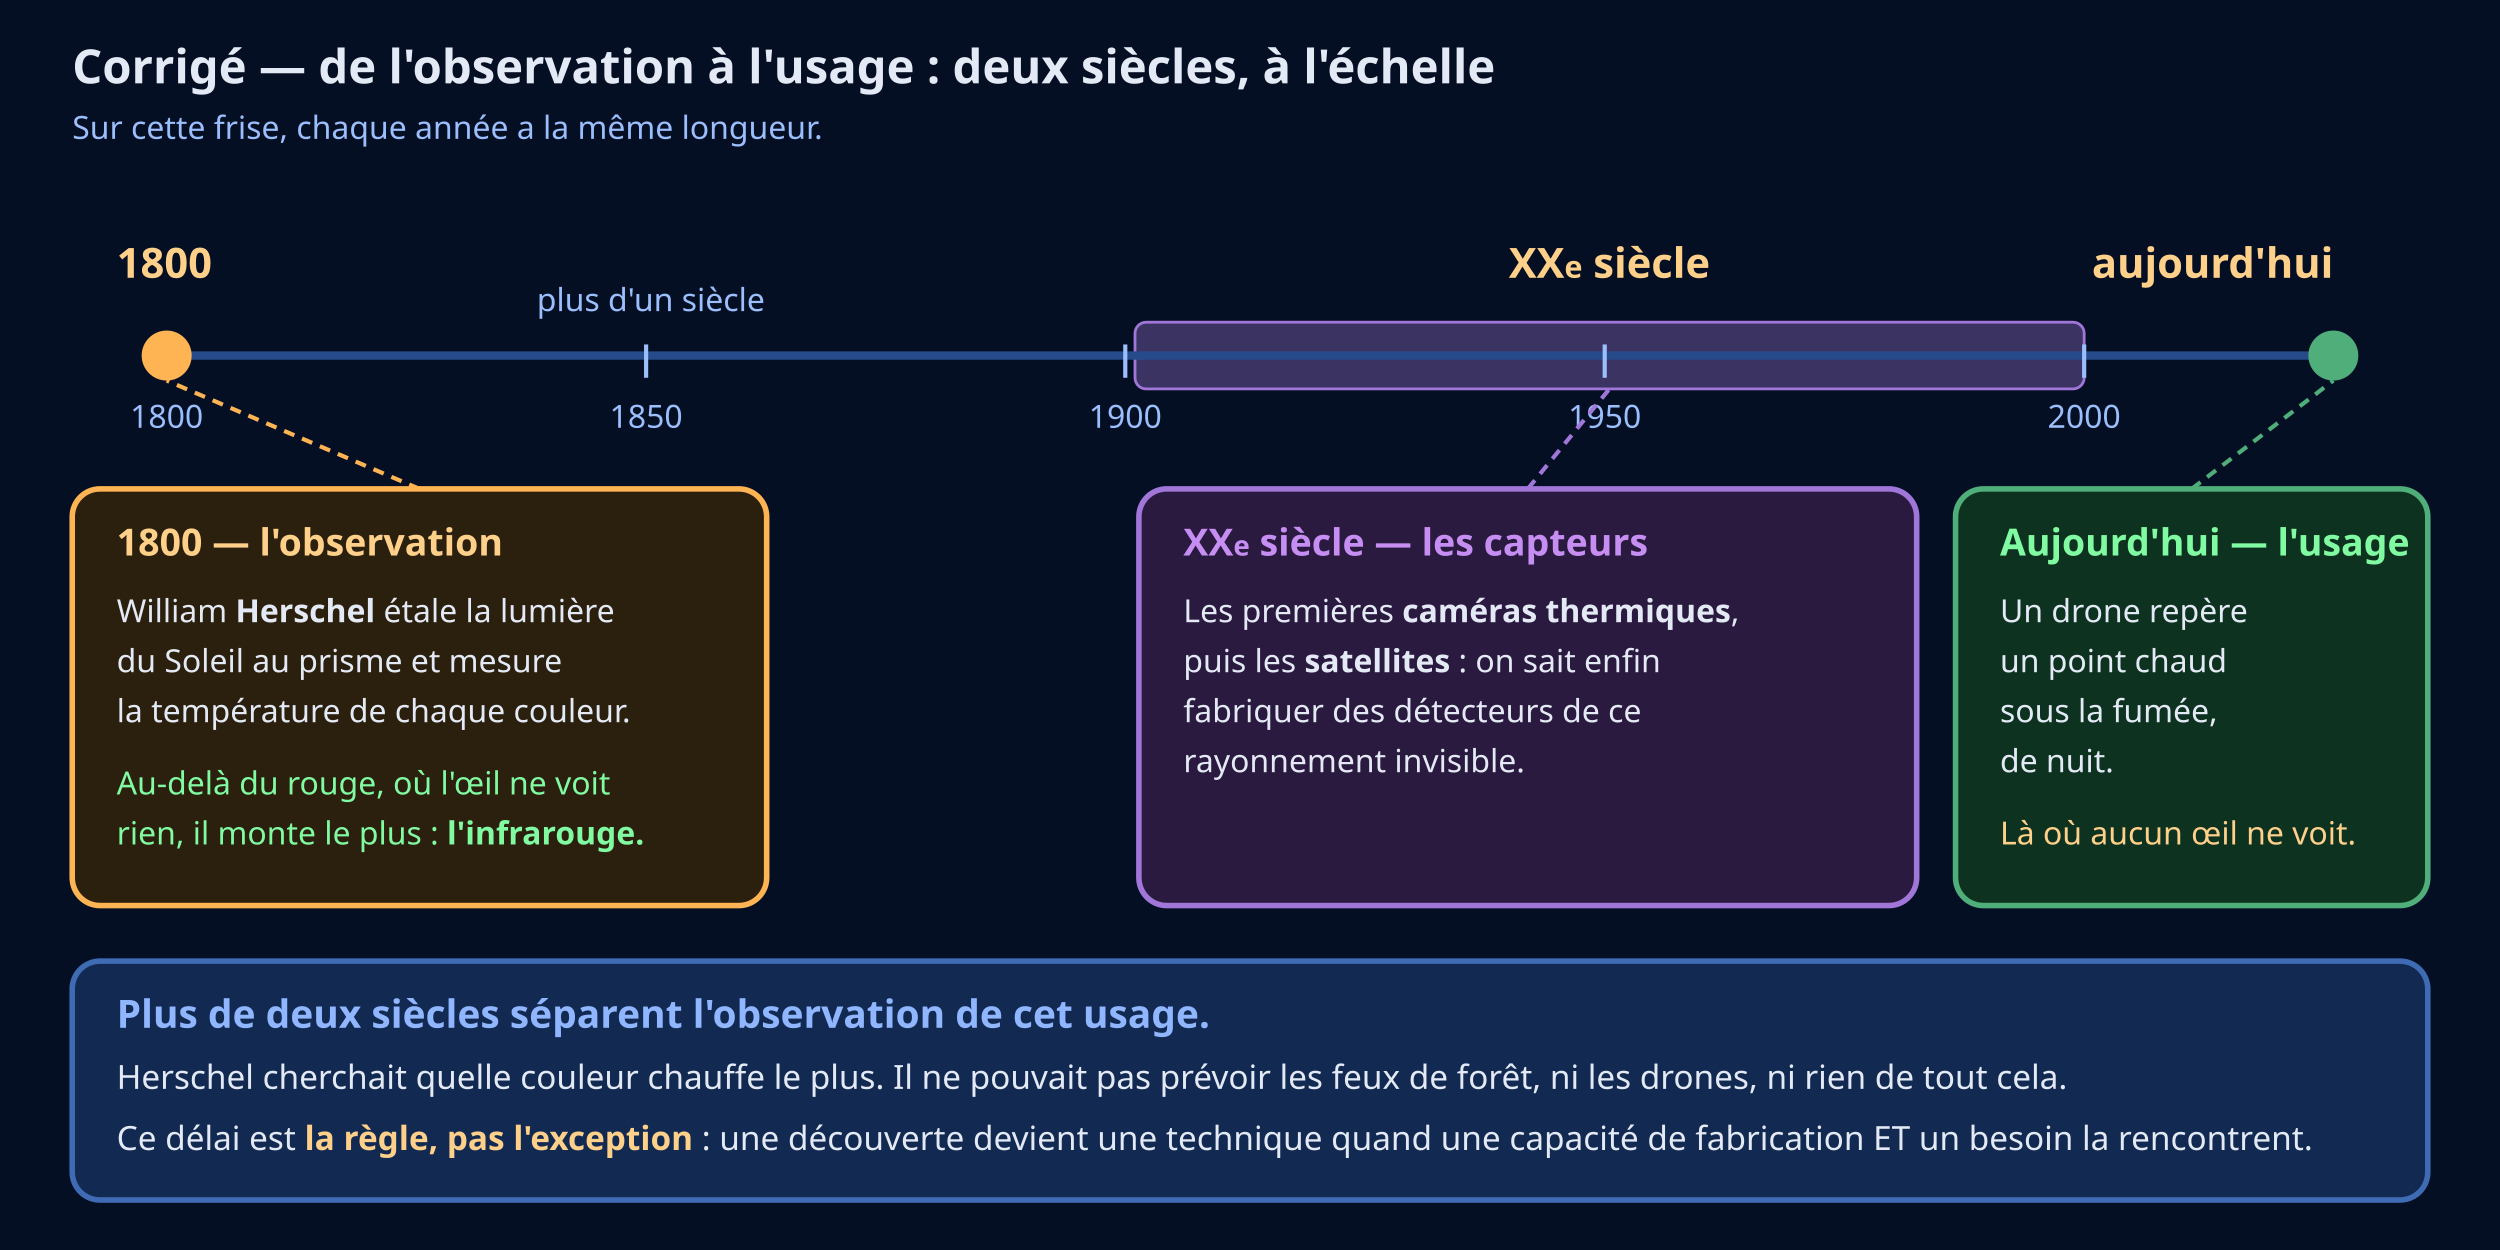
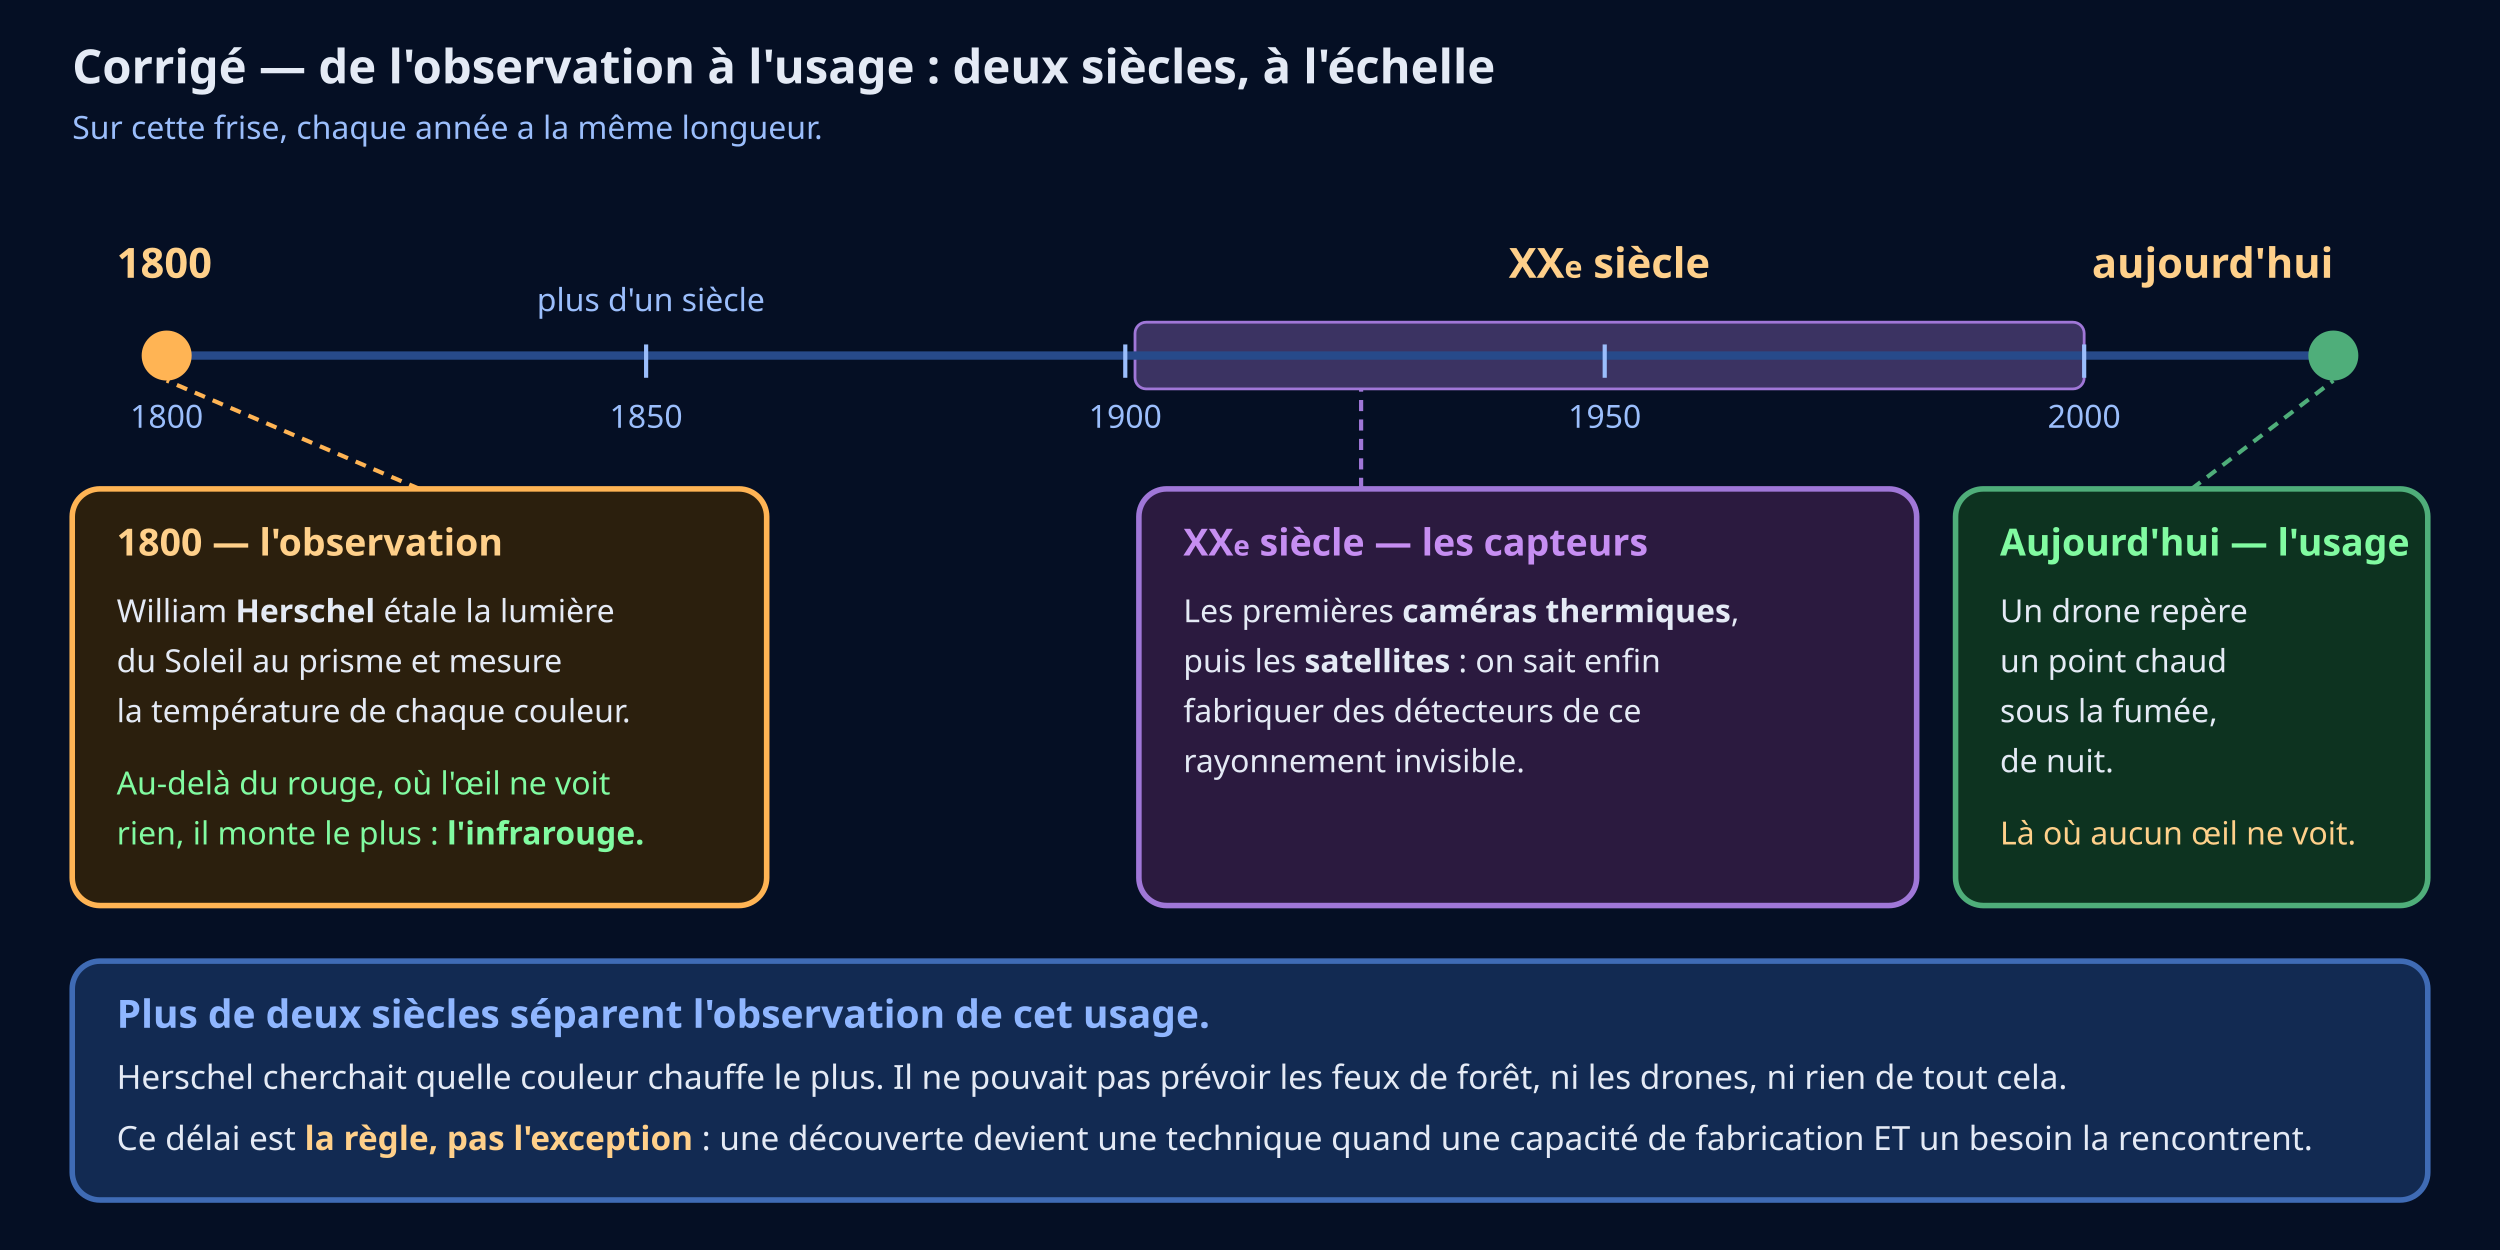
<svg xmlns="http://www.w3.org/2000/svg" viewBox="0 0 900 450" role="img" aria-labelledby="td2 dd2" font-family="Segoe UI, system-ui, sans-serif">
  <rect width="900" height="450" fill="#050f24" />
  <style>
    text:not([font-size]){font-size:12px}
    .an{font-weight:600}
    .an:not([font-size]){font-size:15px}
    .ti{font-weight:600}
    .ti:not([font-size]){font-size:13.5px}
    .lb:not([font-size]){font-size:11.5px}
    text:not([fill]){fill:#e4eaf5}
    .an:not([fill]){fill:#ffd08a}
    .lb:not([fill]){fill:#9bbefc}
  </style>
  <text x="26" y="30" font-size="17" font-weight="600">Corrigé — de l'observation à l'usage : deux siècles, à l'échelle</text>
  <text class="lb" x="26" y="50">Sur cette frise, chaque année a la même longueur.</text>
  <rect x="408.6" y="116" width="341.7" height="24" rx="4" fill="#a077d8" fill-opacity="0.35" stroke="#a077d8" />
  <line x1="60" y1="128" x2="840.0" y2="128" stroke="#274a8a" stroke-width="3" />
  <line x1="60.0" y1="124" x2="60.0" y2="136" stroke="#9bbefc" stroke-width="1.5" />
  <text class="lb" x="60.0" y="154" text-anchor="middle">1800</text>
  <line x1="232.6" y1="124" x2="232.6" y2="136" stroke="#9bbefc" stroke-width="1.5" />
  <text class="lb" x="232.6" y="154" text-anchor="middle">1850</text>
  <line x1="405.1" y1="124" x2="405.1" y2="136" stroke="#9bbefc" stroke-width="1.5" />
  <text class="lb" x="405.1" y="154" text-anchor="middle">1900</text>
  <line x1="577.7" y1="124" x2="577.7" y2="136" stroke="#9bbefc" stroke-width="1.5" />
  <text class="lb" x="577.7" y="154" text-anchor="middle">1950</text>
  <line x1="750.3" y1="124" x2="750.3" y2="136" stroke="#9bbefc" stroke-width="1.5" />
  <text class="lb" x="750.3" y="154" text-anchor="middle">2000</text>
  <circle cx="60" cy="128" r="9" fill="#ffb454" />
  <circle cx="840.0" cy="128" r="9" fill="#4fae7a" />
  <text class="an" x="42" y="100">1800</text>
  <text class="an" x="579.4" y="100" text-anchor="middle">XX<tspan font-size="11">e</tspan> siècle</text>
  <text class="an" x="840.0" y="100" text-anchor="end">aujourd'hui</text>
  <text class="lb" x="234.3" y="112" text-anchor="middle">plus d'un siècle</text>
  <rect x="26" y="176" width="250" height="150" rx="10" fill="#2b1f0d" stroke="#ffb454" stroke-width="2" />
  <text class="ti" x="42" y="200" fill="#ffd08a">1800 — l'observation</text>
  <text x="42" y="224" font-size="11.5">William <tspan font-weight="600">Herschel</tspan> étale la lumière</text>
  <text x="42" y="242" font-size="11.5">du Soleil au prisme et mesure</text>
  <text x="42" y="260" font-size="11.5">la température de chaque couleur.</text>
  <text x="42" y="286" font-size="11.5" fill="#81fba1">Au-delà du rouge, où l'œil ne voit</text>
  <text x="42" y="304" font-size="11.5" fill="#81fba1">rien, il monte le plus : <tspan font-weight="600">l'infrarouge.</tspan>
  </text>
  <rect x="410.0" y="176" width="280" height="150" rx="10" fill="#2b1a3f" stroke="#a077d8" stroke-width="2" />
  <text class="ti" x="426.0" y="200" fill="#c68ef2">XX<tspan font-size="10">e</tspan> siècle — les capteurs</text>
  <text x="426.0" y="224" font-size="11.5">Les premières <tspan font-weight="600">caméras thermiques</tspan>,</text>
  <text x="426.0" y="242" font-size="11.5">puis les <tspan font-weight="600">satellites</tspan> : on sait enfin</text>
  <text x="426.0" y="260" font-size="11.5">fabriquer des détecteurs de ce</text>
  <text x="426.0" y="278" font-size="11.5">rayonnement invisible.</text>
  <rect x="704" y="176" width="170" height="150" rx="10" fill="#0d3320" stroke="#4fae7a" stroke-width="2" />
  <text class="ti" x="720" y="200" fill="#81fba1">Aujourd'hui — l'usage</text>
  <text x="720" y="224" font-size="11.5">Un drone repère</text>
  <text x="720" y="242" font-size="11.5">un point chaud</text>
  <text x="720" y="260" font-size="11.5">sous la fumée,</text>
  <text x="720" y="278" font-size="11.5">de nuit.</text>
  <text x="720" y="304" font-size="11.5" fill="#ffd08a">Là où aucun œil ne voit.</text>
  <line x1="151" y1="176" x2="60" y2="137" stroke="#ffb454" stroke-width="1.5" stroke-dasharray="4 3" />
-   <line x1="550.0" y1="176" x2="579.4" y2="140" stroke="#a077d8" stroke-width="1.5" stroke-dasharray="4 3" />
+   <line x1="490" y1="176" x2="490" y2="140" stroke="#a077d8" stroke-width="1.5" stroke-dasharray="4 3" />
  <line x1="789" y1="176" x2="840.0" y2="137" stroke="#4fae7a" stroke-width="1.5" stroke-dasharray="4 3" />
  <rect x="26" y="346" width="848" height="86" rx="10" fill="#122a52" stroke="#3f6bb5" stroke-width="2" />
  <text x="42" y="370" font-size="14" font-weight="600" fill="#8fb6ff">Plus de deux siècles séparent l'observation de cet usage.</text>
  <text x="42" y="392" font-size="12">Herschel cherchait quelle couleur chauffe le plus. Il ne pouvait pas prévoir les feux de forêt, ni les drones, ni rien de tout cela.</text>
  <text x="42" y="414" font-size="12">Ce délai est <tspan font-weight="600" fill="#ffd08a">la règle, pas l'exception</tspan> : une découverte devient une technique quand une capacité de fabrication ET un besoin la rencontrent.</text>
</svg>
